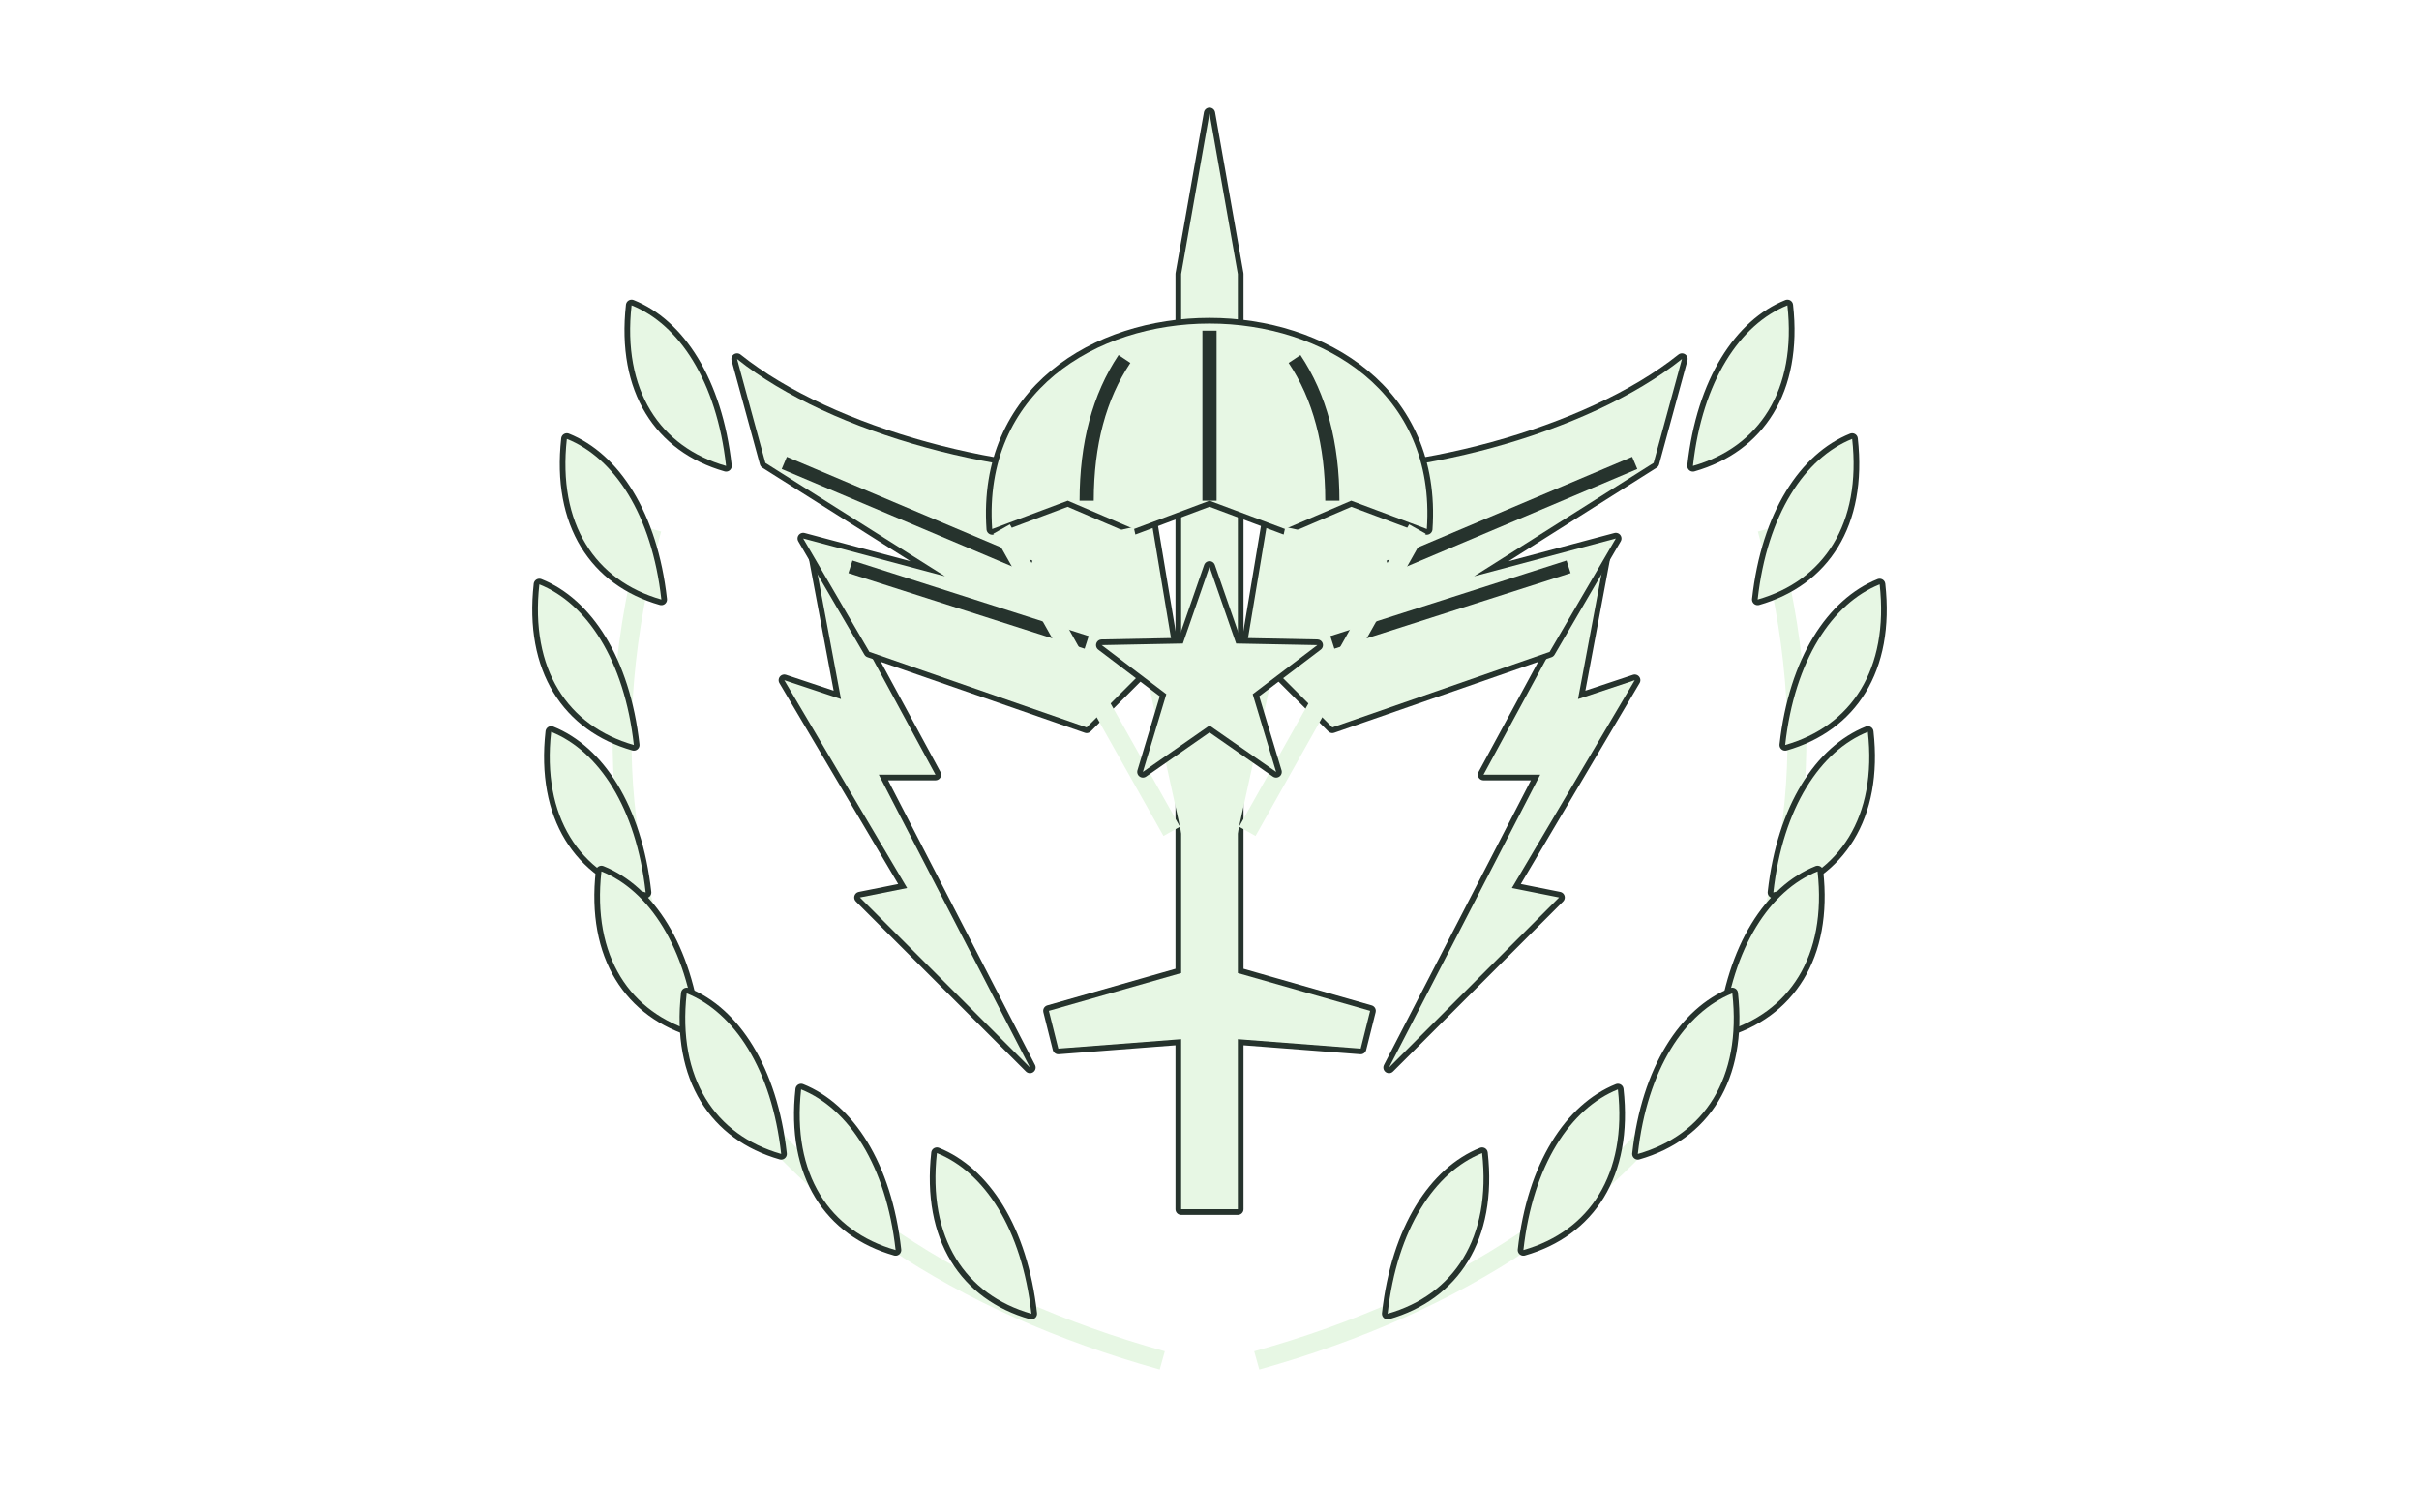
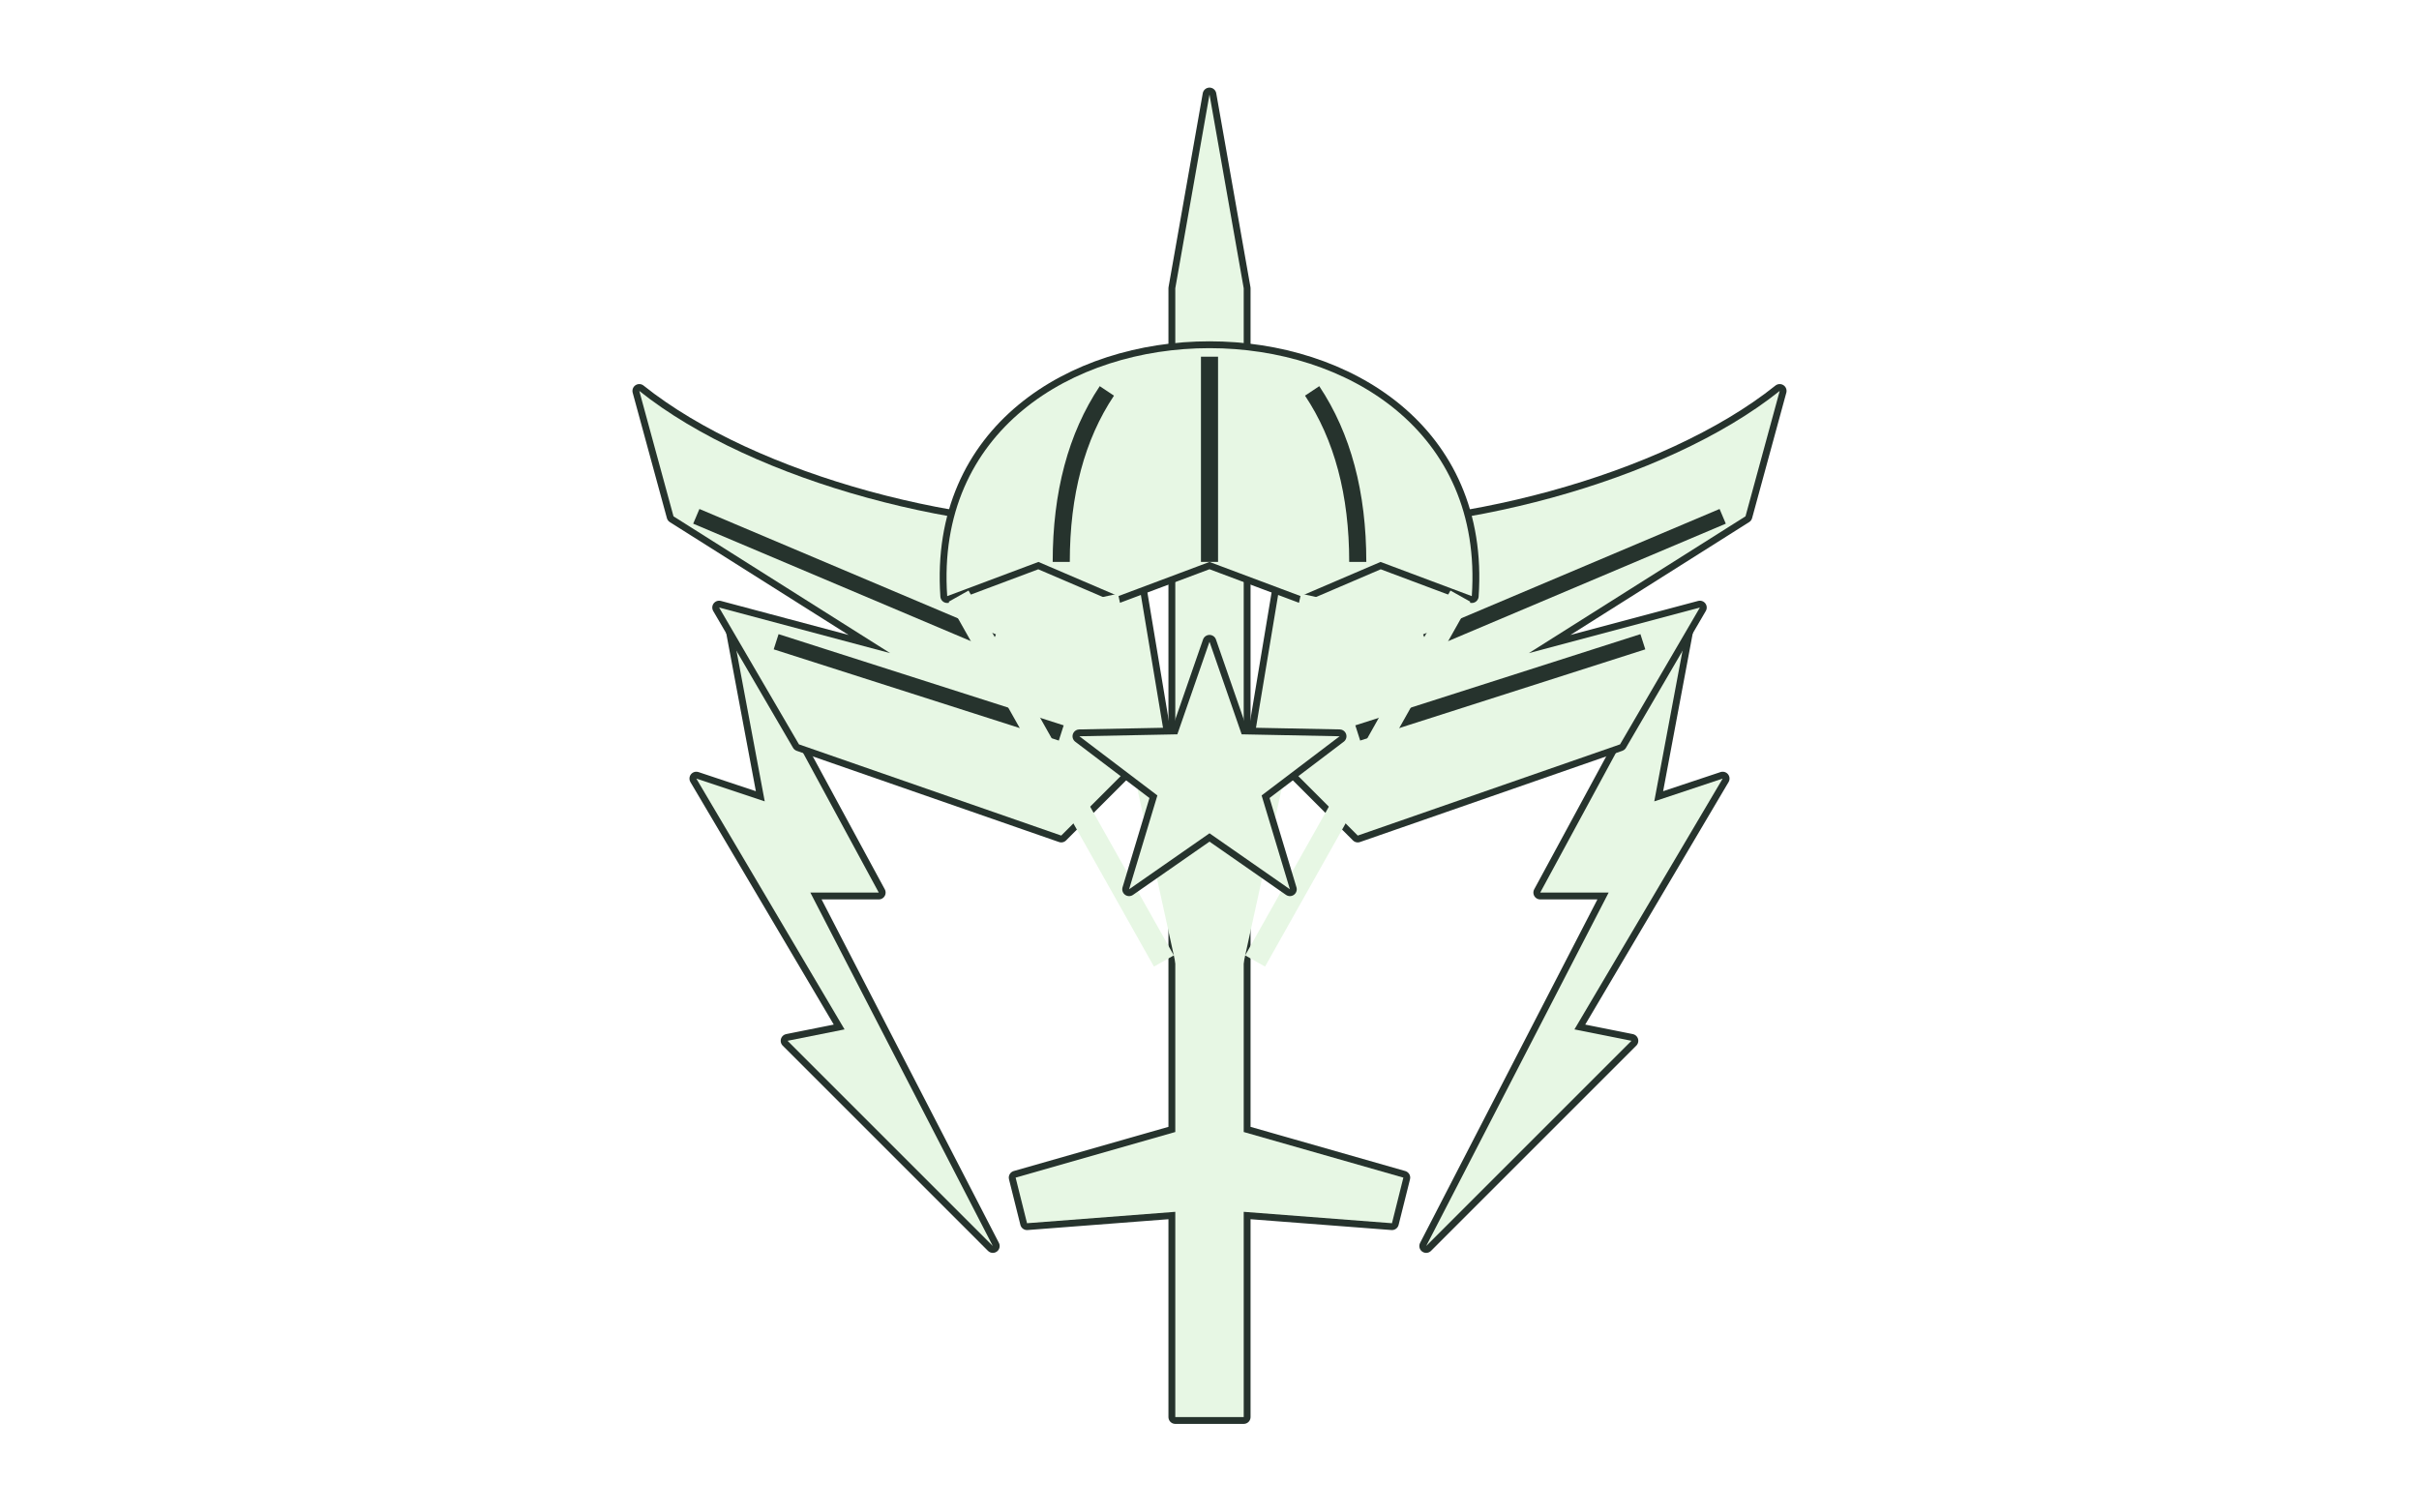
<svg xmlns="http://www.w3.org/2000/svg" width="256" height="160" viewBox="0 0 256 160">
  <g stroke="#26332d" stroke-width="1.2" paint-order="stroke fill" stroke-linejoin="round">
-     <g stroke="#e7f7e4" stroke-width="2" fill="none">
-       <path d="M123 144 C80 132 57 100 69 56 M133 144 C176 132 199 100 187 56" />
+     <g transform="translate(-26.48276 -4.482759) scale(1.206897)">
+       <path d="M125 29 L128 12 L131 29 L131 103 L145 107 L144 111 L131 110 L131 128 L125 128 L125 110 L112 111 L111 107 L125 103 Z" fill="#e7f7e4" />
+       <path d="M86 58 L99 82 L93 82 L109 113 L91 95 L96 94 L83 72 L89 74Z" fill="#e7f7e4" />
+       <path d="M170 58 L157 82 L163 82 L147 113 L165 95 L160 94 L173 72 L167 74Z" fill="#e7f7e4" />
+       <path d="M121 50 C107 51 88 46 78 38 L81 49 L100 61 L85 57 L92 69 L115 77 L124 68Z" fill="#e7f7e4" />
+       <g transform="translate(256 0) scale(-1 1)">
+         <path d="M121 50 C107 51 88 46 78 38 L81 49 L100 61 L85 57 L92 69 L115 77 L124 68Z" fill="#e7f7e4" />
+       </g>
+       <g stroke="#26332d" stroke-width="1.4" fill="none">
+         <path d="M83 49 L109 60 M90 60 L115 68 M173 49 L147 60 M166 60 L141 68" />
+       </g>
+       <path d="M105 56 C103 27 153 27 151 56 L143 53 L136 56 L128 53 L120 56 L113 53Z" fill="#e7f7e4" />
+       <path d="M128 35 V53 M119 38 Q115 44 115 53 M137 38 Q141 44 141 53" stroke="#26332d" stroke-width="1.5" fill="none" />
+       <g fill="none" stroke="#e7f7e4" stroke-width="2">
+         <path d="M106 56 L124 88 M119 56 L126 88 M137 56 L130 88 M150 56 L132 88" />
+       </g>
+       <path d="M128.00,60.00L130.82,68.12L139.41,68.29L132.57,73.48L135.05,81.71L128.00,76.80L120.95,81.71L123.43,73.48L116.59,68.29L125.18,68.12Z" fill="#e7f7e4" />
    </g>
-     <path d="M76.84 49.32 C75.84 40.32 71.84 34.32 66.84 32.32 C65.84 41.32 69.84 47.32 76.84 49.32Z" fill="#e7f7e4" />
-     <path d="M69.99 63.46 C68.99 54.46 64.99 48.46 59.99 46.46 C58.99 55.46 62.99 61.46 69.99 63.46Z" fill="#e7f7e4" />
-     <path d="M67.08 78.86 C66.08 69.86 62.08 63.86 57.08 61.86 C56.08 70.86 60.08 76.86 67.08 78.86Z" fill="#e7f7e4" />
-     <path d="M68.33 94.47 C67.33 85.47 63.33 79.47 58.33 77.47 C57.33 86.47 61.33 92.47 68.33 94.47Z" fill="#e7f7e4" />
-     <path d="M73.65 109.24 C72.65 100.24 68.65 94.24 63.65 92.24 C62.65 101.24 66.65 107.24 73.65 109.24Z" fill="#e7f7e4" />
-     <path d="M82.67 122.15 C81.67 113.15 77.67 107.15 72.67 105.15 C71.67 114.15 75.67 120.15 82.67 122.15Z" fill="#e7f7e4" />
-     <path d="M94.78 132.32 C93.78 123.32 89.78 117.32 84.78 115.32 C83.78 124.32 87.78 130.32 94.78 132.32Z" fill="#e7f7e4" />
-     <path d="M109.15 139.06 C108.15 130.06 104.15 124.06 99.15 122.06 C98.15 131.06 102.15 137.06 109.15 139.06Z" fill="#e7f7e4" />
-     <path d="M179.16 49.32 C180.16 40.32 184.16 34.32 189.16 32.32 C190.16 41.32 186.16 47.32 179.16 49.32Z" fill="#e7f7e4" />
-     <path d="M186.01 63.46 C187.01 54.46 191.01 48.46 196.01 46.46 C197.01 55.46 193.01 61.46 186.01 63.46Z" fill="#e7f7e4" />
-     <path d="M188.92 78.86 C189.92 69.86 193.92 63.86 198.92 61.86 C199.92 70.86 195.92 76.86 188.92 78.86Z" fill="#e7f7e4" />
-     <path d="M187.67 94.47 C188.67 85.47 192.67 79.47 197.67 77.47 C198.67 86.47 194.67 92.47 187.67 94.47Z" fill="#e7f7e4" />
-     <path d="M182.35 109.24 C183.35 100.24 187.35 94.24 192.35 92.24 C193.35 101.24 189.35 107.24 182.35 109.24Z" fill="#e7f7e4" />
-     <path d="M173.33 122.15 C174.33 113.15 178.33 107.15 183.33 105.15 C184.33 114.15 180.33 120.15 173.33 122.15Z" fill="#e7f7e4" />
-     <path d="M161.22 132.32 C162.22 123.32 166.22 117.32 171.22 115.32 C172.22 124.32 168.22 130.32 161.22 132.32Z" fill="#e7f7e4" />
-     <path d="M146.85 139.06 C147.85 130.06 151.85 124.06 156.85 122.06 C157.85 131.06 153.85 137.06 146.85 139.06Z" fill="#e7f7e4" />
-     <path d="M125 29 L128 12 L131 29 L131 103 L145 107 L144 111 L131 110 L131 128 L125 128 L125 110 L112 111 L111 107 L125 103 Z" fill="#e7f7e4" />
-     <path d="M86 58 L99 82 L93 82 L109 113 L91 95 L96 94 L83 72 L89 74Z" fill="#e7f7e4" />
-     <path d="M170 58 L157 82 L163 82 L147 113 L165 95 L160 94 L173 72 L167 74Z" fill="#e7f7e4" />
-     <path d="M121 50 C107 51 88 46 78 38 L81 49 L100 61 L85 57 L92 69 L115 77 L124 68Z" fill="#e7f7e4" />
-     <g transform="translate(256 0) scale(-1 1)">
-       <path d="M121 50 C107 51 88 46 78 38 L81 49 L100 61 L85 57 L92 69 L115 77 L124 68Z" fill="#e7f7e4" />
-     </g>
-     <g stroke="#26332d" stroke-width="1.4" fill="none">
-       <path d="M83 49 L109 60 M90 60 L115 68 M173 49 L147 60 M166 60 L141 68" />
-     </g>
-     <path d="M105 56 C103 27 153 27 151 56 L143 53 L136 56 L128 53 L120 56 L113 53Z" fill="#e7f7e4" />
-     <path d="M128 35 V53 M119 38 Q115 44 115 53 M137 38 Q141 44 141 53" stroke="#26332d" stroke-width="1.5" fill="none" />
-     <g fill="none" stroke="#e7f7e4" stroke-width="2">
-       <path d="M106 56 L124 88 M119 56 L126 88 M137 56 L130 88 M150 56 L132 88" />
-     </g>
-     <path d="M128.00,60.00L130.82,68.12L139.41,68.29L132.57,73.48L135.05,81.71L128.00,76.80L120.95,81.71L123.43,73.48L116.59,68.29L125.18,68.12Z" fill="#e7f7e4" />
  </g>
</svg>
